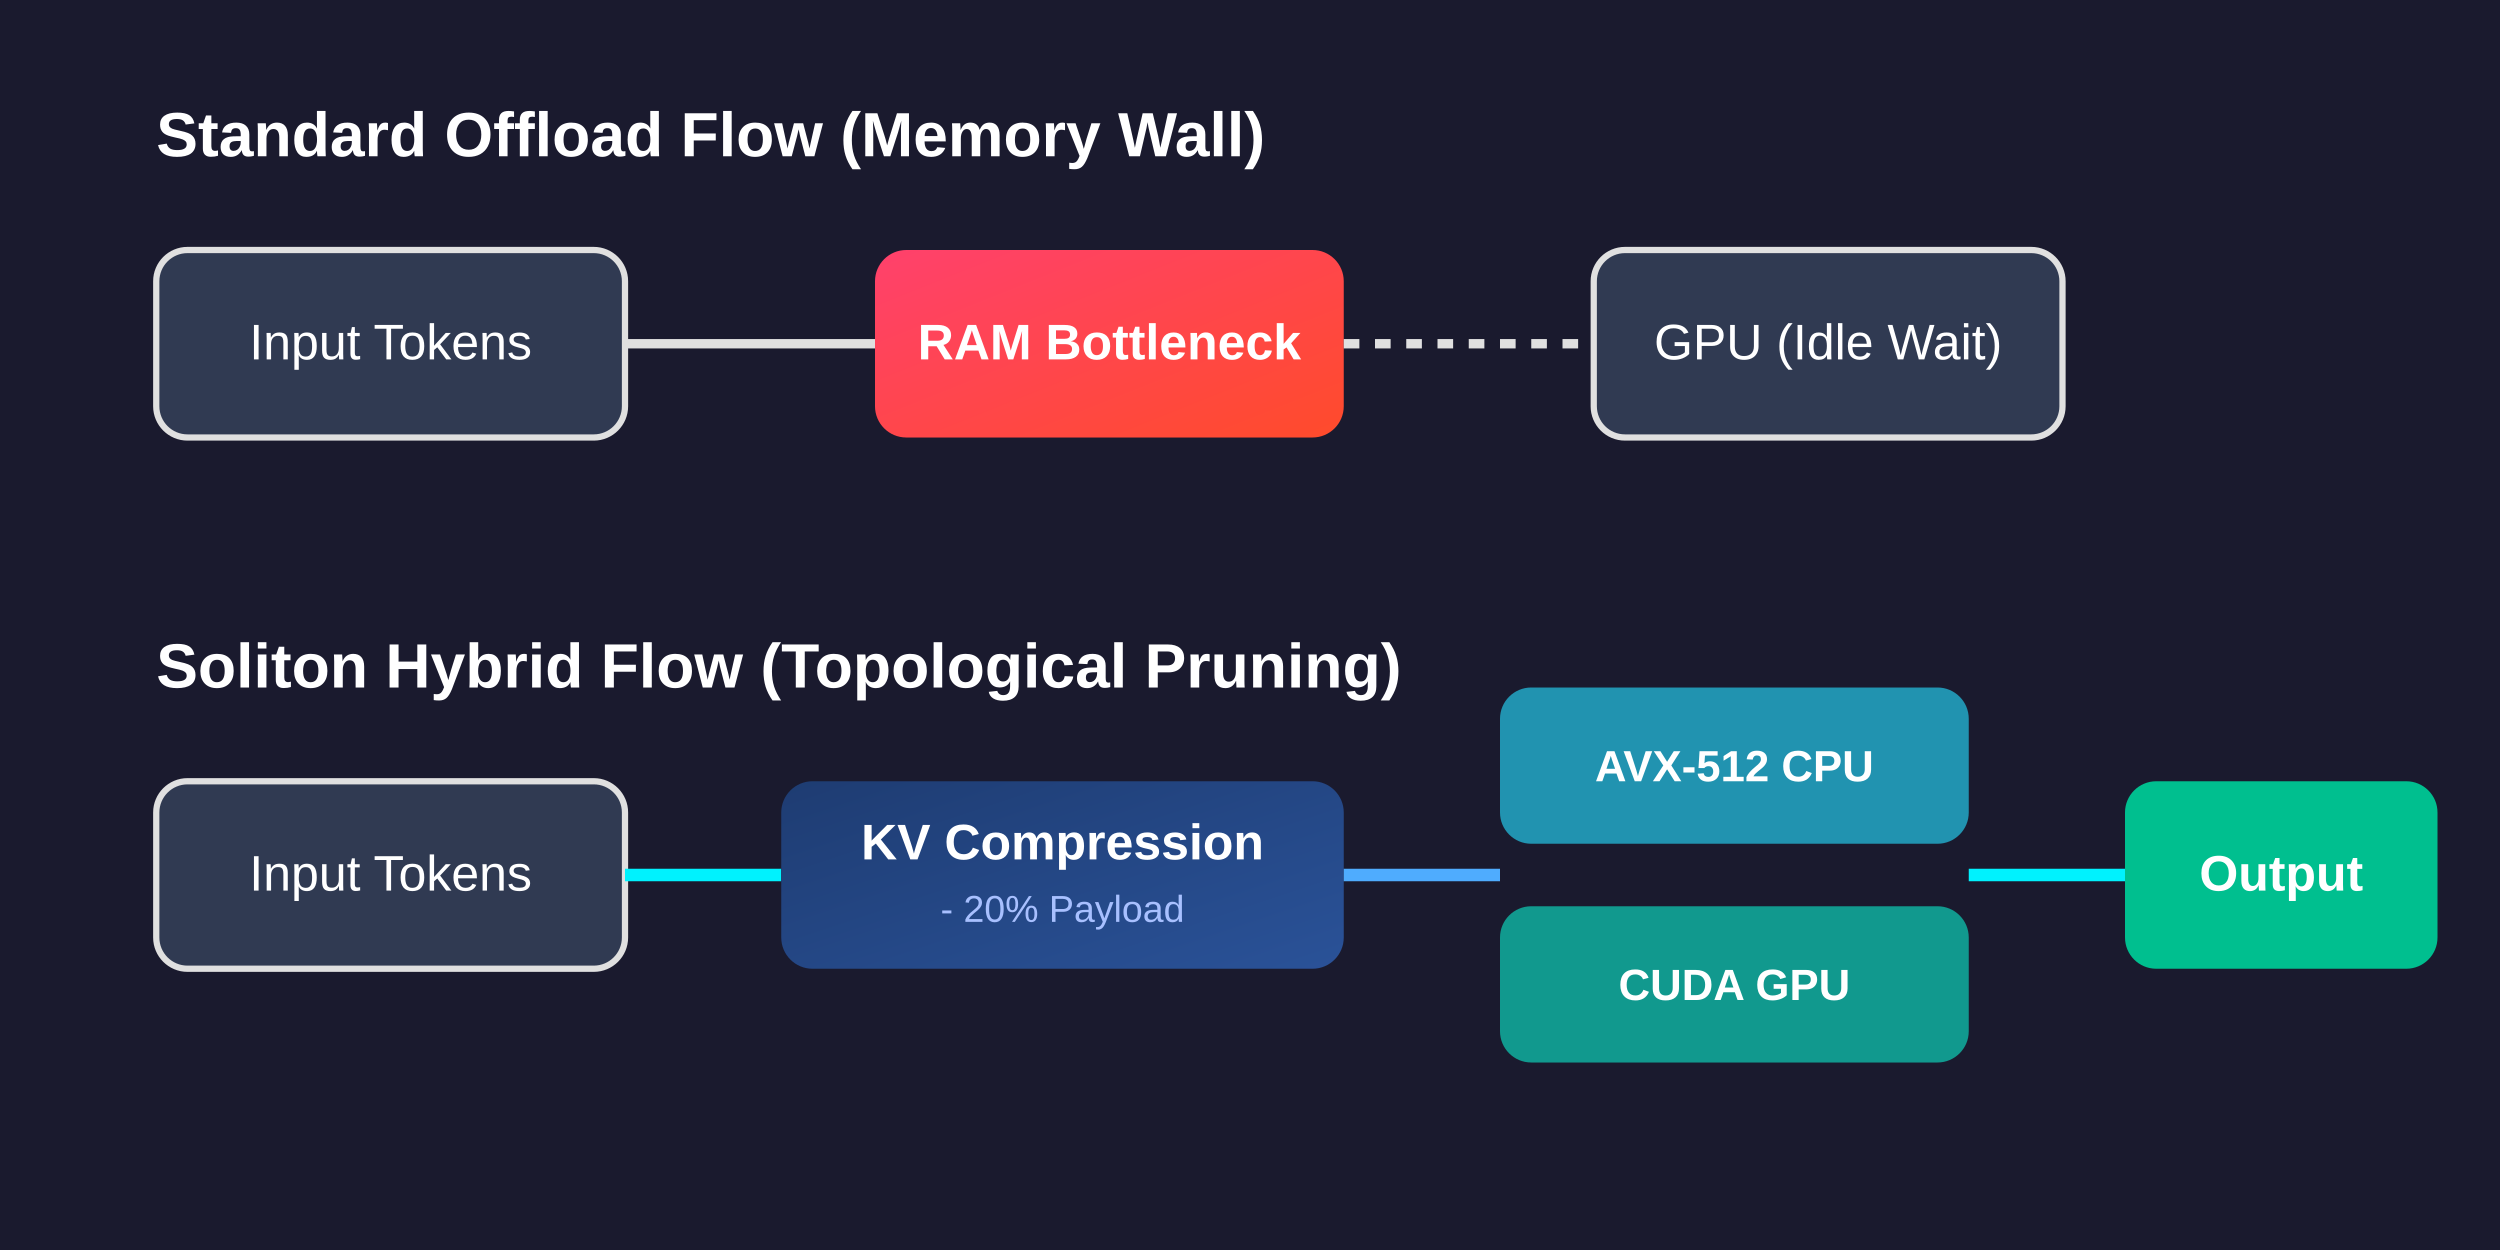
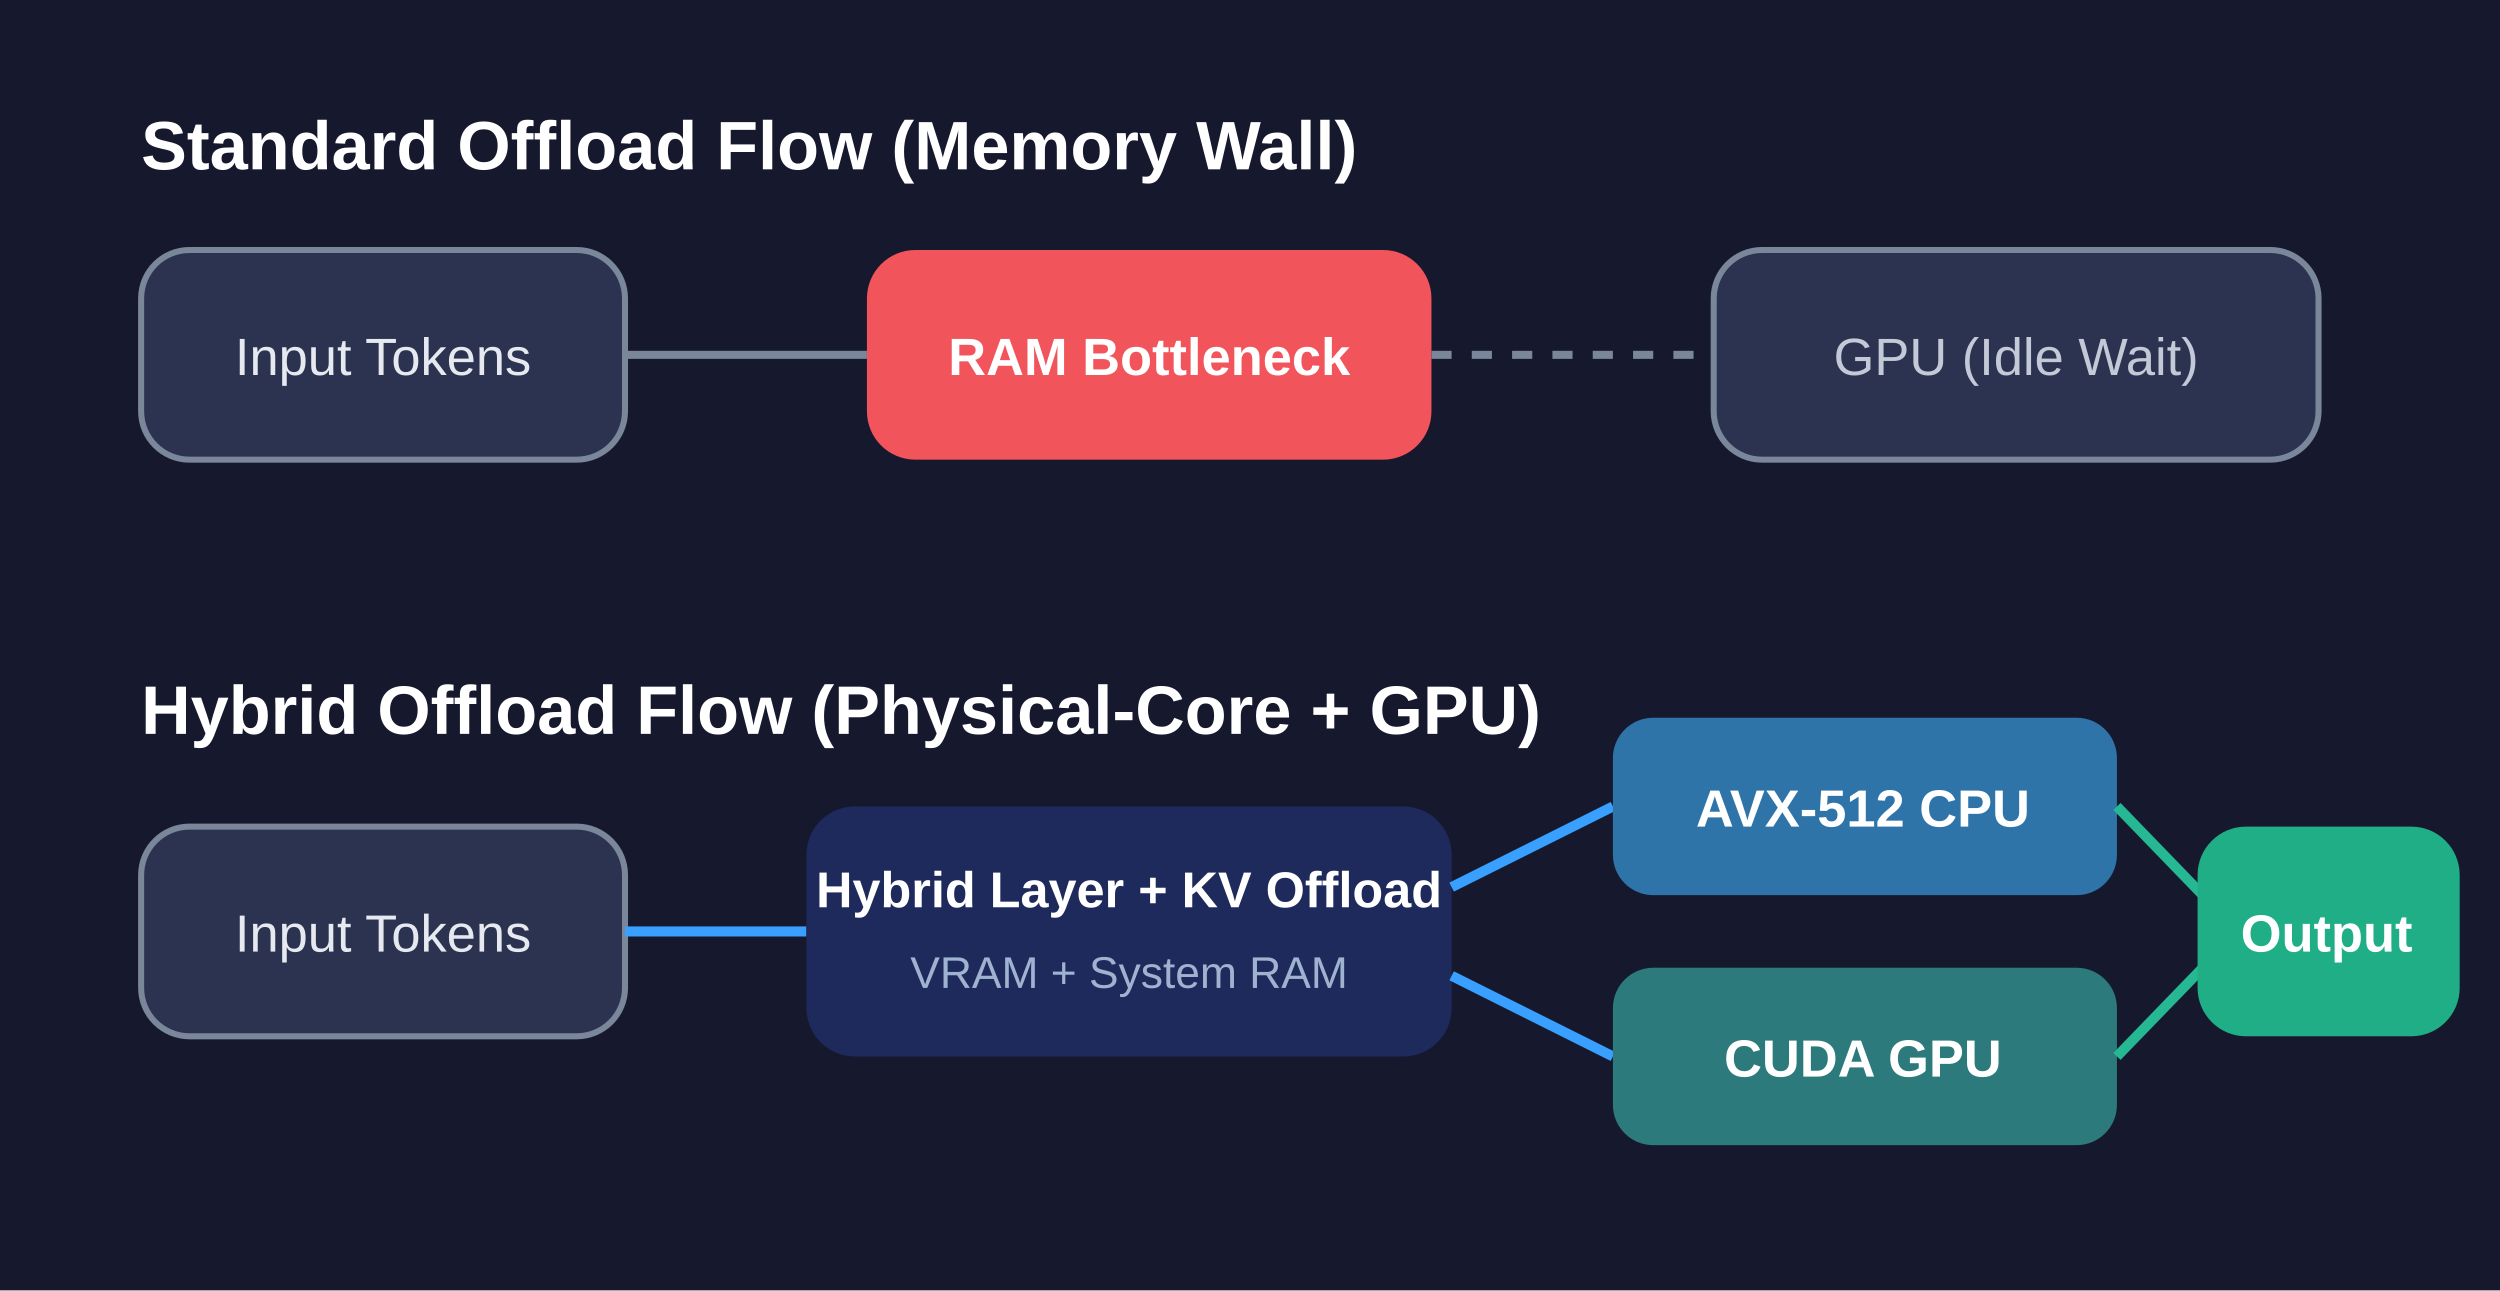
- <svg xmlns="http://www.w3.org/2000/svg" viewBox="0 0 800 400" width="100%" height="100%">
-   <defs>
-     <linearGradient id="grad1" x1="0%" y1="0%" x2="100%" y2="100%">
-       <stop offset="0%" style="stop-color:#1e3c72;stop-opacity:1" />
-       <stop offset="100%" style="stop-color:#2a5298;stop-opacity:1" />
-     </linearGradient>
-     <linearGradient id="grad2" x1="0%" y1="0%" x2="100%" y2="100%">
-       <stop offset="0%" style="stop-color:#ff416c;stop-opacity:1" />
-       <stop offset="100%" style="stop-color:#ff4b2b;stop-opacity:1" />
-     </linearGradient>
-   </defs>
-   <rect width="100%" height="100%" fill="#1a1a2e" />
-   <text x="50" y="50" fill="white" font-family="Arial" font-size="20" font-weight="bold">Standard Offload Flow (Memory Wall)</text>
-   <rect x="50" y="80" width="150" height="60" rx="10" fill="#303a52" stroke="#e0e0e0" stroke-width="2" />
-   <text x="125" y="115" fill="white" font-family="Arial" font-size="16" text-anchor="middle">Input Tokens</text>
-   <line x1="200" y1="110" x2="280" y2="110" stroke="#e0e0e0" stroke-width="3" marker-end="url(#arrow)" />
-   <rect x="280" y="80" width="150" height="60" rx="10" fill="url(#grad2)" />
-   <text x="355" y="115" fill="white" font-family="Arial" font-size="16" text-anchor="middle" font-weight="bold">RAM Bottleneck</text>
-   <line x1="430" y1="110" x2="510" y2="110" stroke="#e0e0e0" stroke-width="3" stroke-dasharray="5,5" />
-   <rect x="510" y="80" width="150" height="60" rx="10" fill="#303a52" stroke="#e0e0e0" stroke-width="2" />
-   <text x="585" y="115" fill="white" font-family="Arial" font-size="16" text-anchor="middle">GPU (Idle Wait)</text>
-   <text x="50" y="220" fill="white" font-family="Arial" font-size="20" font-weight="bold">Soliton Hybrid Flow (Topological Pruning)</text>
-   <rect x="50" y="250" width="150" height="60" rx="10" fill="#303a52" stroke="#e0e0e0" stroke-width="2" />
-   <text x="125" y="285" fill="white" font-family="Arial" font-size="16" text-anchor="middle">Input Tokens</text>
-   <line x1="200" y1="280" x2="250" y2="280" stroke="#00f2fe" stroke-width="4" />
-   <rect x="250" y="250" width="180" height="60" rx="10" fill="url(#grad1)" />
-   <text x="340" y="275" fill="white" font-family="Arial" font-size="16" text-anchor="middle" font-weight="bold">KV Compression</text>
-   <text x="340" y="295" fill="#a8c0ff" font-family="Arial" font-size="12" text-anchor="middle">- 20% Payload</text>
-   <line x1="430" y1="280" x2="480" y2="280" stroke="#4facfe" stroke-width="4" />
-   <rect x="480" y="220" width="150" height="50" rx="10" fill="#2193b0" />
-   <text x="555" y="250" fill="white" font-family="Arial" font-size="14" text-anchor="middle" font-weight="bold">AVX-512 CPU</text>
-   <rect x="480" y="290" width="150" height="50" rx="10" fill="#11998e" />
-   <text x="555" y="320" fill="white" font-family="Arial" font-size="14" text-anchor="middle" font-weight="bold">CUDA GPU</text>
-   <line x1="630" y1="280" x2="680" y2="280" stroke="#00f2fe" stroke-width="4" />
-   <rect x="680" y="250" width="100" height="60" rx="10" fill="#00bf8f" />
-   <text x="730" y="285" fill="white" font-family="Arial" font-size="16" text-anchor="middle" font-weight="bold">Output</text>
+ <svg xmlns="http://www.w3.org/2000/svg" viewBox="0 0 620 320" font-family="Segoe UI, Arial, sans-serif">
+   <rect x="0" y="0" width="620" height="320" fill="#16182e" />
+   <text x="35" y="42" fill="#ffffff" font-size="17" font-weight="700">Standard Offload Flow (Memory Wall)</text>
+   <rect x="35" y="62" width="120" height="52" rx="12" fill="#2b3350" stroke="#7a869a" stroke-width="1.5" />
+   <text x="95" y="93" fill="#e6e9f0" font-size="13" text-anchor="middle">Input Tokens</text>
+   <line x1="155" y1="88" x2="215" y2="88" stroke="#7a869a" stroke-width="2" />
+   <rect x="215" y="62" width="140" height="52" rx="12" fill="#f2545b" />
+   <text x="285" y="93" fill="#ffffff" font-size="13" font-weight="700" text-anchor="middle">RAM Bottleneck</text>
+   <line x1="355" y1="88" x2="425" y2="88" stroke="#7a869a" stroke-width="2" stroke-dasharray="5,5" />
+   <rect x="425" y="62" width="150" height="52" rx="12" fill="#2b3350" stroke="#7a869a" stroke-width="1.5" />
+   <text x="500" y="93" fill="#c3c9d6" font-size="13" text-anchor="middle">GPU (Idle Wait)</text>
+   <text x="35" y="182" fill="#ffffff" font-size="17" font-weight="700">Hybrid Offload Flow (Physical-Core + GPU)</text>
+   <rect x="35" y="205" width="120" height="52" rx="12" fill="#2b3350" stroke="#7a869a" stroke-width="1.5" />
+   <text x="95" y="236" fill="#e6e9f0" font-size="13" text-anchor="middle">Input Tokens</text>
+   <line x1="155" y1="231" x2="200" y2="231" stroke="#3aa0ff" stroke-width="2.5" />
+   <rect x="200" y="200" width="160" height="62" rx="12" fill="#1e2a5c" />
+   <text x="280" y="225" fill="#ffffff" font-size="12.5" font-weight="700" text-anchor="middle">Hybrid Layer + KV Offload</text>
+   <text x="280" y="245" fill="#9fb3d1" font-size="11" text-anchor="middle">VRAM + System RAM</text>
+   <line x1="360" y1="220" x2="400" y2="200" stroke="#3aa0ff" stroke-width="2.5" />
+   <line x1="360" y1="242" x2="400" y2="262" stroke="#3aa0ff" stroke-width="2.5" />
+   <rect x="400" y="178" width="125" height="44" rx="10" fill="#2f74a8" />
+   <text x="462" y="205" fill="#ffffff" font-size="13" font-weight="700" text-anchor="middle">AVX-512 CPU</text>
+   <rect x="400" y="240" width="125" height="44" rx="10" fill="#2c7a7b" />
+   <text x="462" y="267" fill="#ffffff" font-size="13" font-weight="700" text-anchor="middle">CUDA GPU</text>
+   <line x1="525" y1="200" x2="555" y2="231" stroke="#25b892" stroke-width="2.5" />
+   <line x1="525" y1="262" x2="555" y2="231" stroke="#25b892" stroke-width="2.5" />
+   <rect x="545" y="205" width="65" height="52" rx="12" fill="#1fae86" />
+   <text x="577" y="236" fill="#ffffff" font-size="13" font-weight="700" text-anchor="middle">Output</text>
</svg>
